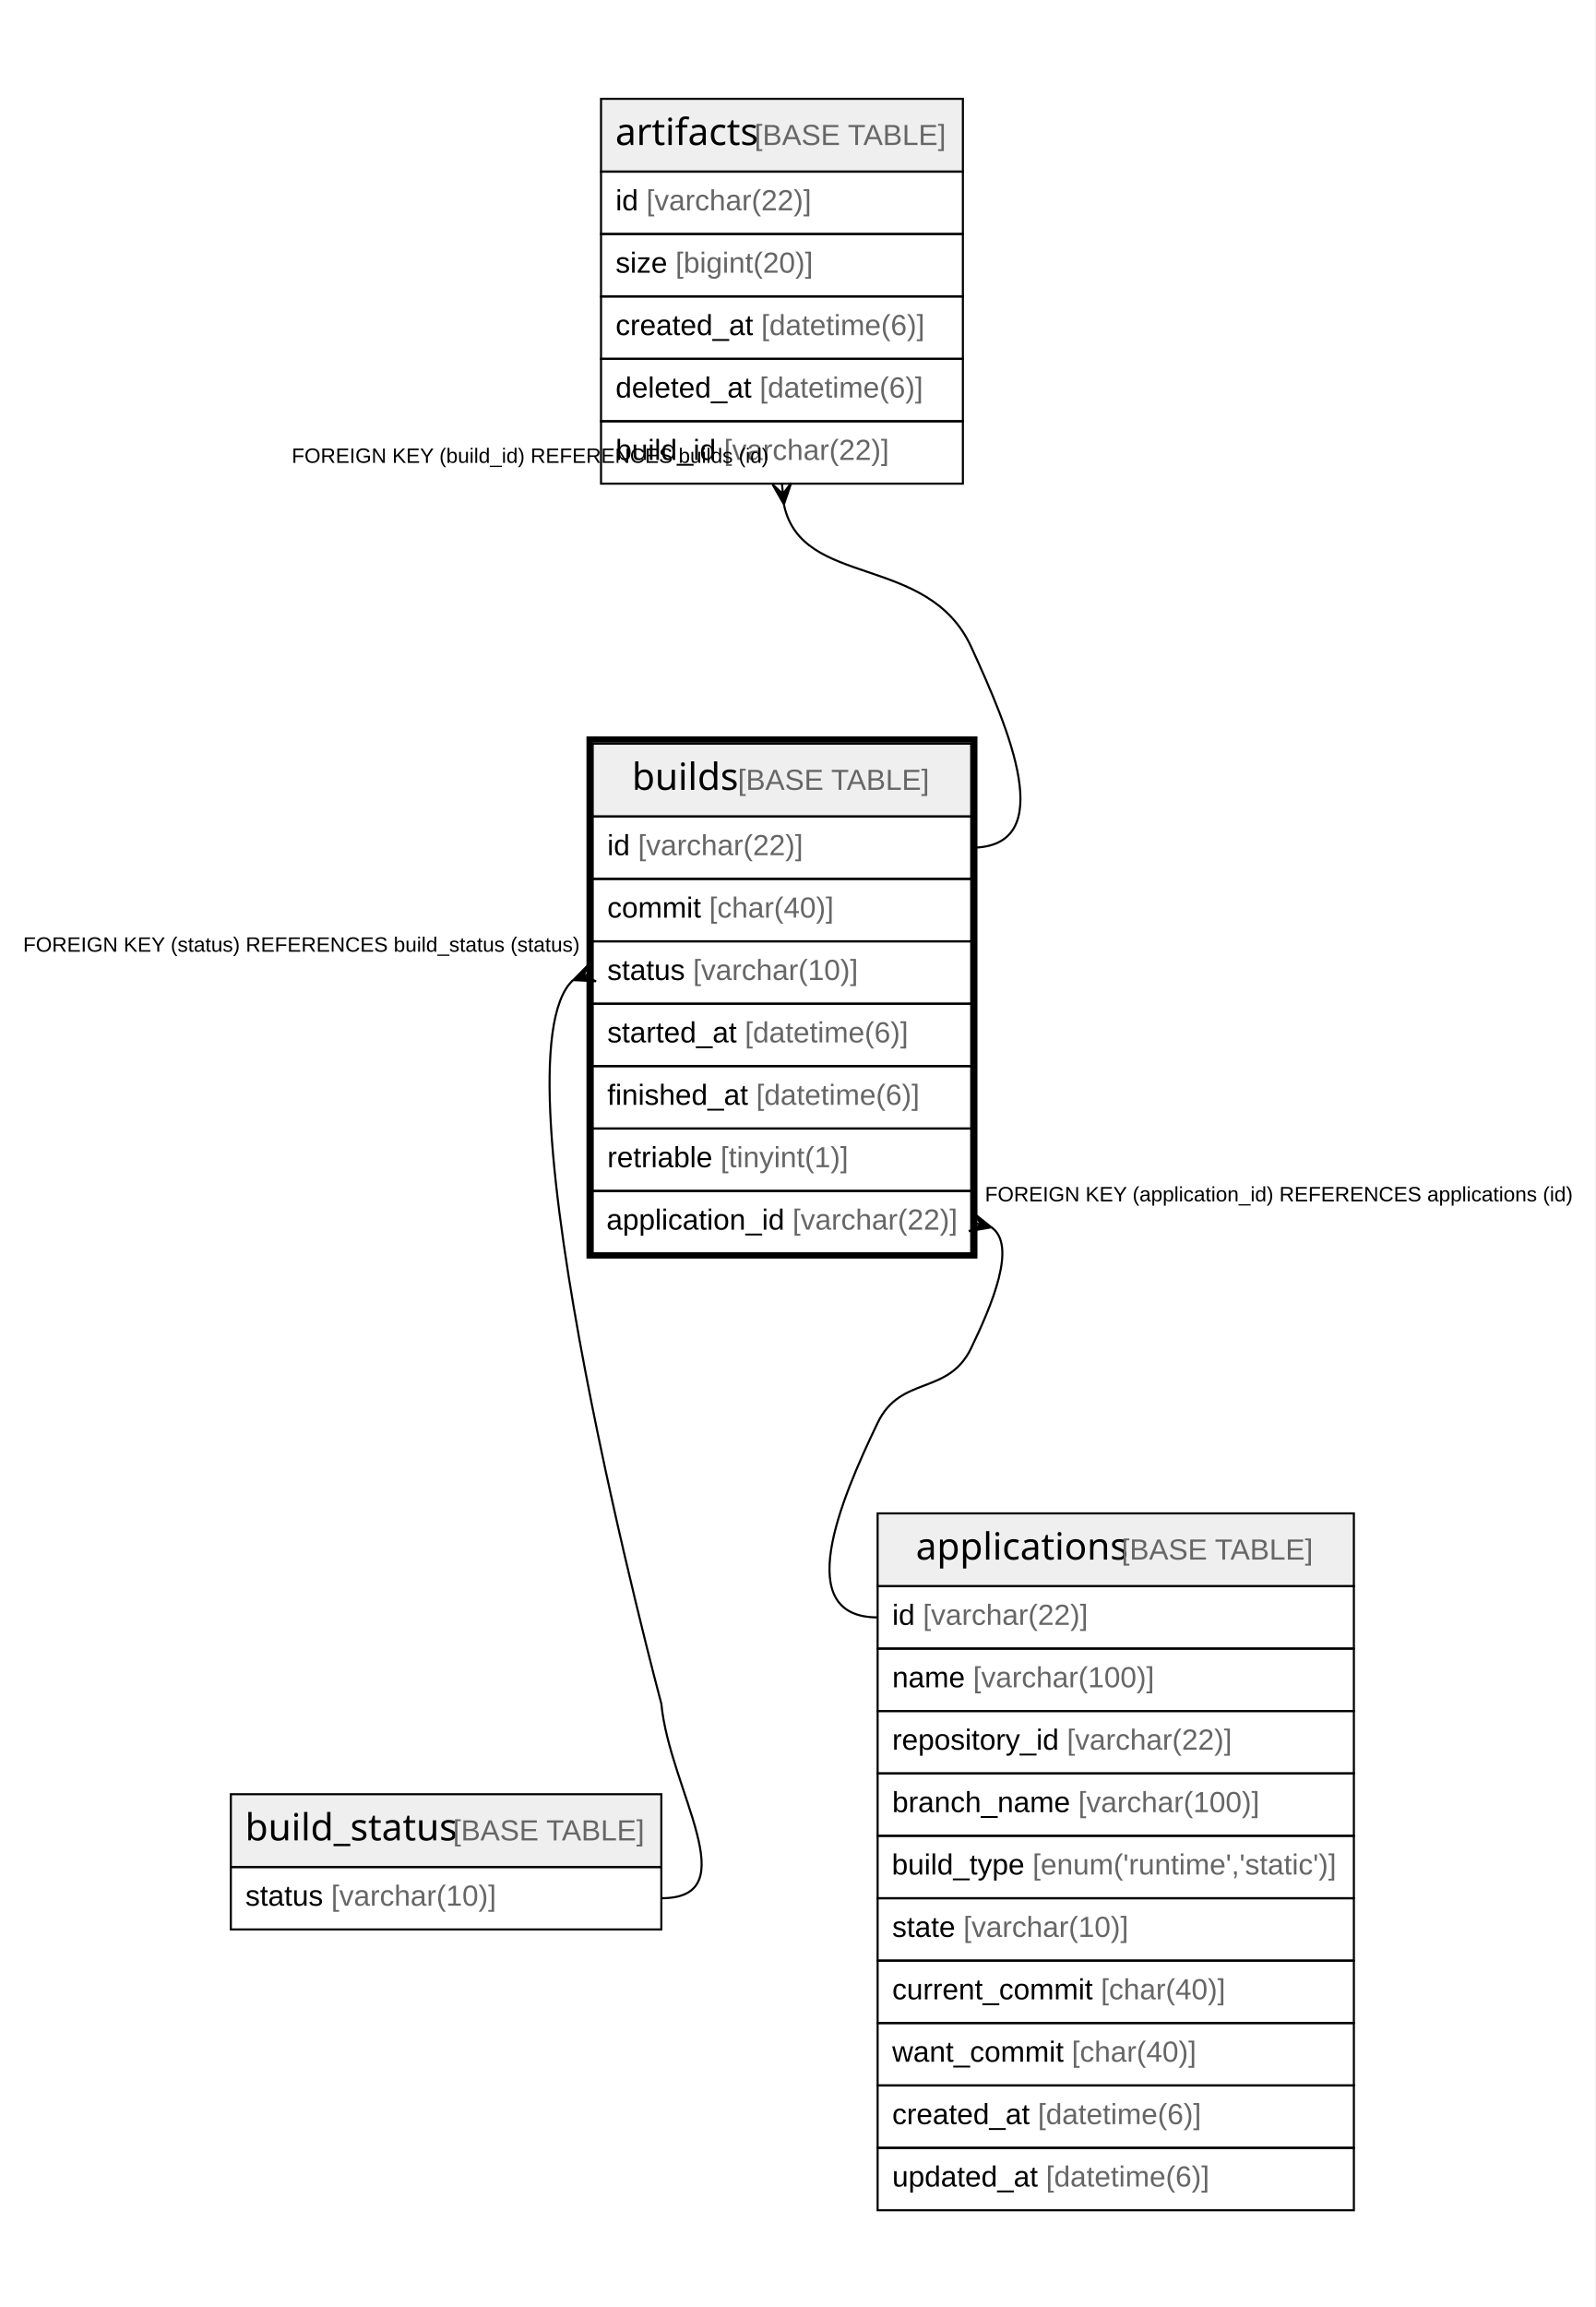
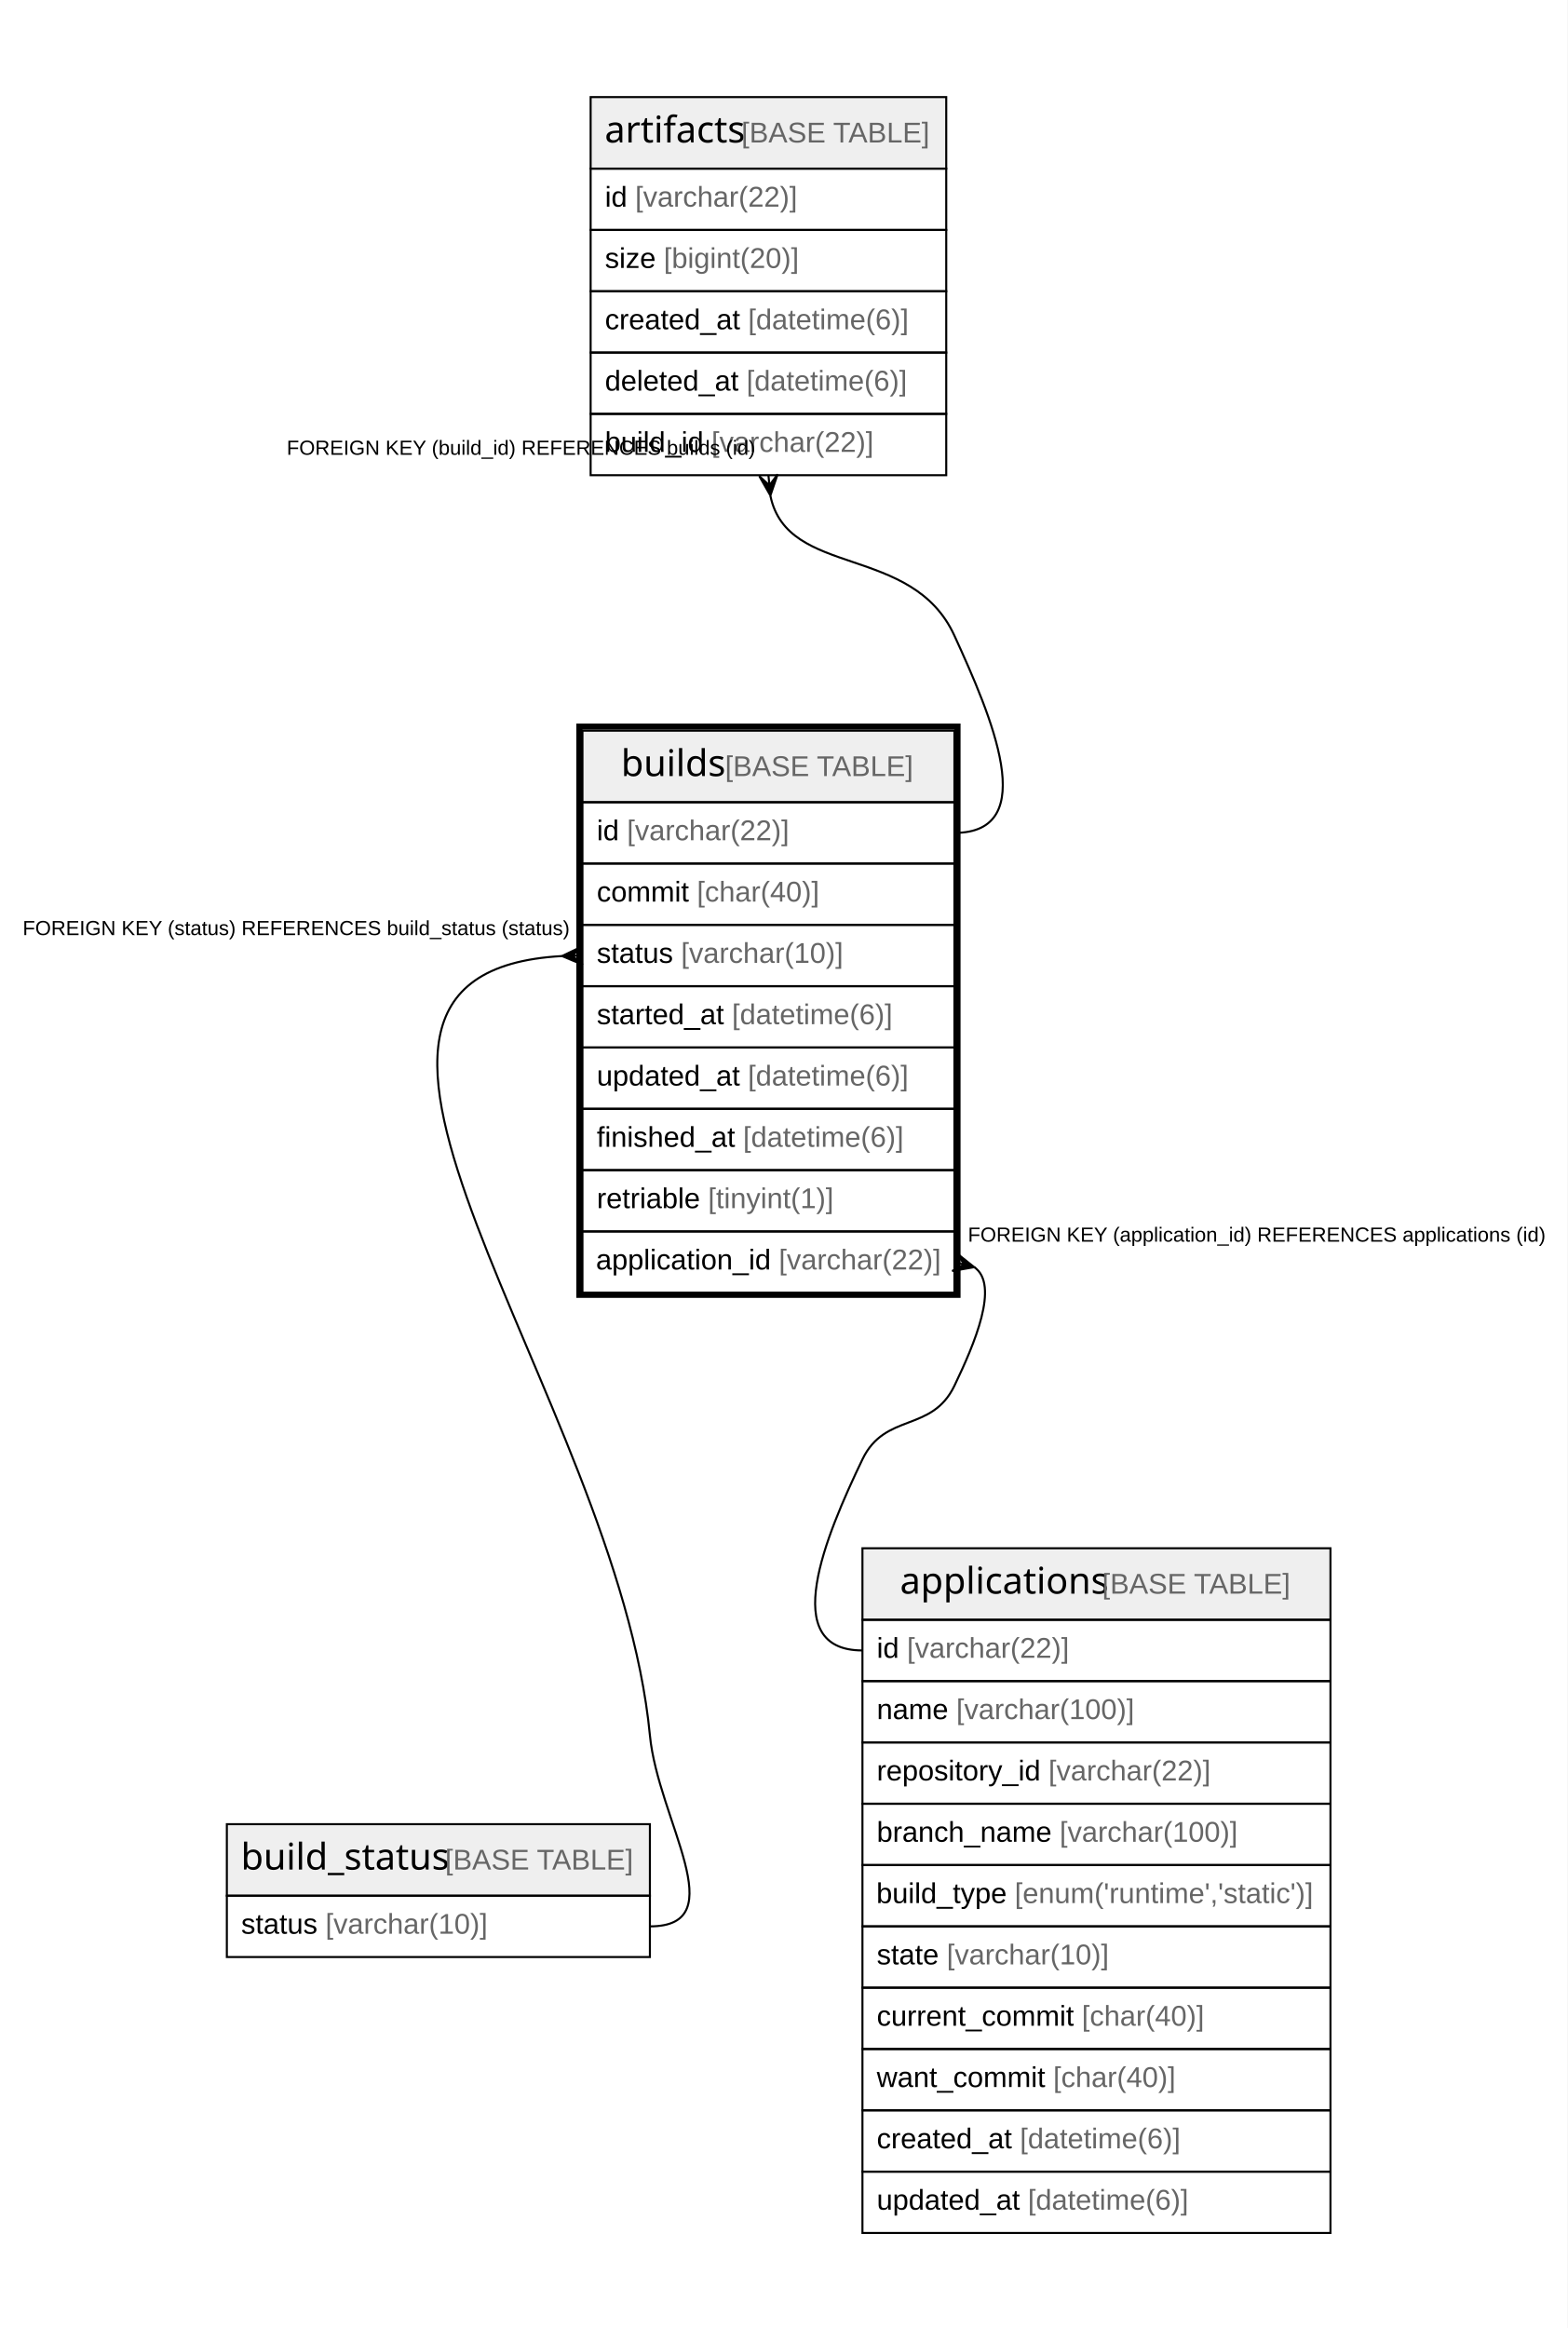
- <svg xmlns="http://www.w3.org/2000/svg" width="767pt" height="1109pt" viewBox="0.00 0.00 767.00 1109.00">
-   <g id="graph0" class="graph" transform="scale(1 1) rotate(0) translate(4 1105)">
-     <polygon fill="#ffffff" stroke="transparent" points="-4,4 -4,-1105 763,-1105 763,4 -4,4" />
+ <svg xmlns="http://www.w3.org/2000/svg" width="767pt" height="1139pt" viewBox="0.00 0.00 767.00 1139.00">
+   <g id="graph0" class="graph" transform="scale(1 1) rotate(0) translate(4 1135)">
+     <polygon fill="#ffffff" stroke="transparent" points="-4,4 -4,-1135 763,-1135 763,4 -4,4" />
    <g id="node1" class="node">
-       <polygon fill="#efefef" stroke="transparent" points="281,-712.5 281,-747.5 463,-747.5 463,-712.5 281,-712.5" />
-       <polygon fill="none" stroke="#000000" points="281,-712.5 281,-747.5 463,-747.5 463,-712.5 281,-712.5" />
-       <text text-anchor="start" x="299.87" y="-725.3" font-family="Arial Bold" font-size="18.00" fill="#000000">builds</text>
-       <text text-anchor="start" x="346.877" y="-725.3" font-family="Arial" font-size="14.00" fill="#000000"> </text>
-       <text text-anchor="start" x="350.767" y="-725.3" font-family="Arial" font-size="14.00" fill="#666666">[BASE TABLE]</text>
+       <polygon fill="#efefef" stroke="transparent" points="281,-742.5 281,-777.5 463,-777.5 463,-742.5 281,-742.5" />
+       <polygon fill="none" stroke="#000000" points="281,-742.5 281,-777.5 463,-777.5 463,-742.5 281,-742.5" />
+       <text text-anchor="start" x="299.87" y="-755.3" font-family="Arial Bold" font-size="18.00" fill="#000000">builds</text>
+       <text text-anchor="start" x="346.877" y="-755.3" font-family="Arial" font-size="14.00" fill="#000000"> </text>
+       <text text-anchor="start" x="350.767" y="-755.3" font-family="Arial" font-size="14.00" fill="#666666">[BASE TABLE]</text>
+       <polygon fill="none" stroke="#000000" points="281,-712.5 281,-742.5 463,-742.5 463,-712.5 281,-712.5" />
+       <text text-anchor="start" x="288" y="-723.9" font-family="Arial" font-size="14.00" fill="#000000">id </text>
+       <text text-anchor="start" x="302.78" y="-723.9" font-family="Arial" font-size="14.00" fill="#666666">[varchar(22)]</text>
      <polygon fill="none" stroke="#000000" points="281,-682.5 281,-712.5 463,-712.5 463,-682.5 281,-682.5" />
-       <text text-anchor="start" x="288" y="-693.9" font-family="Arial" font-size="14.00" fill="#000000">id </text>
-       <text text-anchor="start" x="302.78" y="-693.9" font-family="Arial" font-size="14.00" fill="#666666">[varchar(22)]</text>
+       <text text-anchor="start" x="288" y="-693.9" font-family="Arial" font-size="14.00" fill="#000000">commit </text>
+       <text text-anchor="start" x="336.992" y="-693.9" font-family="Arial" font-size="14.00" fill="#666666">[char(40)]</text>
      <polygon fill="none" stroke="#000000" points="281,-652.5 281,-682.5 463,-682.5 463,-652.5 281,-652.5" />
-       <text text-anchor="start" x="288" y="-663.9" font-family="Arial" font-size="14.00" fill="#000000">commit </text>
-       <text text-anchor="start" x="336.992" y="-663.9" font-family="Arial" font-size="14.00" fill="#666666">[char(40)]</text>
+       <text text-anchor="start" x="288" y="-663.9" font-family="Arial" font-size="14.00" fill="#000000">status </text>
+       <text text-anchor="start" x="329.237" y="-663.9" font-family="Arial" font-size="14.00" fill="#666666">[varchar(10)]</text>
      <polygon fill="none" stroke="#000000" points="281,-622.5 281,-652.5 463,-652.5 463,-622.5 281,-622.5" />
-       <text text-anchor="start" x="288" y="-633.9" font-family="Arial" font-size="14.00" fill="#000000">status </text>
-       <text text-anchor="start" x="329.237" y="-633.9" font-family="Arial" font-size="14.00" fill="#666666">[varchar(10)]</text>
+       <text text-anchor="start" x="288" y="-633.9" font-family="Arial" font-size="14.00" fill="#000000">started_at </text>
+       <text text-anchor="start" x="354.136" y="-633.9" font-family="Arial" font-size="14.00" fill="#666666">[datetime(6)]</text>
      <polygon fill="none" stroke="#000000" points="281,-592.5 281,-622.5 463,-622.5 463,-592.5 281,-592.5" />
-       <text text-anchor="start" x="288" y="-603.9" font-family="Arial" font-size="14.00" fill="#000000">started_at </text>
-       <text text-anchor="start" x="354.136" y="-603.9" font-family="Arial" font-size="14.00" fill="#666666">[datetime(6)]</text>
+       <text text-anchor="start" x="288" y="-603.9" font-family="Arial" font-size="14.00" fill="#000000">updated_at </text>
+       <text text-anchor="start" x="361.933" y="-603.9" font-family="Arial" font-size="14.00" fill="#666666">[datetime(6)]</text>
      <polygon fill="none" stroke="#000000" points="281,-562.5 281,-592.5 463,-592.5 463,-562.5 281,-562.5" />
      <text text-anchor="start" x="288" y="-573.9" font-family="Arial" font-size="14.00" fill="#000000">finished_at </text>
      <text text-anchor="start" x="359.581" y="-573.9" font-family="Arial" font-size="14.00" fill="#666666">[datetime(6)]</text>
      <polygon fill="none" stroke="#000000" points="281,-532.5 281,-562.5 463,-562.5 463,-532.5 281,-532.5" />
      <text text-anchor="start" x="288" y="-543.9" font-family="Arial" font-size="14.00" fill="#000000">retriable </text>
      <text text-anchor="start" x="342.446" y="-543.9" font-family="Arial" font-size="14.00" fill="#666666">[tinyint(1)]</text>
      <polygon fill="none" stroke="#000000" points="281,-502.5 281,-532.5 463,-532.5 463,-502.5 281,-502.5" />
      <text text-anchor="start" x="287.598" y="-513.9" font-family="Arial" font-size="14.00" fill="#000000">application_id </text>
      <text text-anchor="start" x="377.066" y="-513.9" font-family="Arial" font-size="14.00" fill="#666666">[varchar(22)]</text>
-       <polygon fill="none" stroke="#000000" stroke-width="3" points="279.5,-501.5 279.5,-749.5 464.5,-749.5 464.5,-501.5 279.5,-501.5" />
+       <polygon fill="none" stroke="#000000" stroke-width="3" points="279.5,-501.5 279.5,-779.5 464.5,-779.5 464.5,-501.5 279.5,-501.5" />
    </g>
    <g id="node3" class="node">
      <polygon fill="#efefef" stroke="transparent" points="107,-207.5 107,-242.5 314,-242.5 314,-207.5 107,-207.5" />
      <polygon fill="none" stroke="#000000" points="107,-207.5 107,-242.5 314,-242.5 314,-207.5 107,-207.5" />
      <text text-anchor="start" x="113.858" y="-220.3" font-family="Arial Bold" font-size="18.00" fill="#000000">build_status</text>
      <text text-anchor="start" x="209.888" y="-220.3" font-family="Arial" font-size="14.00" fill="#000000"> </text>
      <text text-anchor="start" x="213.779" y="-220.3" font-family="Arial" font-size="14.00" fill="#666666">[BASE TABLE]</text>
      <polygon fill="none" stroke="#000000" points="107,-177.5 107,-207.5 314,-207.5 314,-177.5 107,-177.5" />
      <text text-anchor="start" x="114" y="-188.9" font-family="Arial" font-size="14.00" fill="#000000">status </text>
      <text text-anchor="start" x="155.237" y="-188.9" font-family="Arial" font-size="14.00" fill="#666666">[varchar(10)]</text>
    </g>
    <g id="edge2" class="edge">
-       <path fill="none" stroke="#000000" d="M271.51,-633.792C230.711,-596.238 313.989,-286.112 314,-286 317.955,-244.633 355.556,-192.5 314,-192.5" />
-       <polygon fill="#000000" stroke="#000000" points="271.686,-633.86 279.362,-641.691 276.343,-635.68 281,-637.5 281,-637.5 281,-637.5 276.343,-635.68 282.638,-633.309 271.686,-633.86 271.686,-633.86" />
-       <text text-anchor="start" x="7.098" y="-647.5" font-family="Arial" font-size="10.00" fill="#000000">FOREIGN KEY (status) REFERENCES build_status (status)</text>
+       <path fill="none" stroke="#000000" d="M270.976,-667.235C118.409,-658.819 298.134,-451.942 314,-286 317.955,-244.633 355.556,-192.5 314,-192.5" />
+       <polygon fill="#000000" stroke="#000000" points="271.003,-667.235 280.881,-671.998 276.002,-667.368 281,-667.5 281,-667.5 281,-667.5 276.002,-667.368 281.119,-663.002 271.003,-667.235 271.003,-667.235" />
+       <text text-anchor="start" x="7.098" y="-677.5" font-family="Arial" font-size="10.00" fill="#000000">FOREIGN KEY (status) REFERENCES build_status (status)</text>
    </g>
    <g id="node4" class="node">
      <polygon fill="#efefef" stroke="transparent" points="418,-342.5 418,-377.5 647,-377.5 647,-342.5 418,-342.5" />
      <polygon fill="none" stroke="#000000" points="418,-342.5 418,-377.5 647,-377.5 647,-342.5 418,-342.5" />
      <text text-anchor="start" x="436.362" y="-355.3" font-family="Arial Bold" font-size="18.00" fill="#000000">applications</text>
      <text text-anchor="start" x="531.384" y="-355.3" font-family="Arial" font-size="14.00" fill="#000000"> </text>
      <text text-anchor="start" x="535.275" y="-355.3" font-family="Arial" font-size="14.00" fill="#666666">[BASE TABLE]</text>
      <polygon fill="none" stroke="#000000" points="418,-312.5 418,-342.5 647,-342.5 647,-312.5 418,-312.5" />
      <text text-anchor="start" x="425" y="-323.9" font-family="Arial" font-size="14.00" fill="#000000">id </text>
      <text text-anchor="start" x="439.78" y="-323.9" font-family="Arial" font-size="14.00" fill="#666666">[varchar(22)]</text>
      <polygon fill="none" stroke="#000000" points="418,-282.5 418,-312.5 647,-312.5 647,-282.5 418,-282.5" />
      <text text-anchor="start" x="425" y="-293.9" font-family="Arial" font-size="14.00" fill="#000000">name </text>
      <text text-anchor="start" x="463.899" y="-293.9" font-family="Arial" font-size="14.00" fill="#666666">[varchar(100)]</text>
      <polygon fill="none" stroke="#000000" points="418,-252.5 418,-282.5 647,-282.5 647,-252.5 418,-252.5" />
      <text text-anchor="start" x="425" y="-263.9" font-family="Arial" font-size="14.00" fill="#000000">repository_id </text>
      <text text-anchor="start" x="509.011" y="-263.9" font-family="Arial" font-size="14.00" fill="#666666">[varchar(22)]</text>
      <polygon fill="none" stroke="#000000" points="418,-222.5 418,-252.5 647,-252.5 647,-222.5 418,-222.5" />
      <text text-anchor="start" x="425" y="-233.9" font-family="Arial" font-size="14.00" fill="#000000">branch_name </text>
      <text text-anchor="start" x="514.473" y="-233.9" font-family="Arial" font-size="14.00" fill="#666666">[varchar(100)]</text>
      <polygon fill="none" stroke="#000000" points="418,-192.5 418,-222.5 647,-222.5 647,-192.5 418,-192.5" />
      <text text-anchor="start" x="424.801" y="-203.9" font-family="Arial" font-size="14.00" fill="#000000">build_type </text>
      <text text-anchor="start" x="492.491" y="-203.9" font-family="Arial" font-size="14.00" fill="#666666">[enum('runtime','static')]</text>
      <polygon fill="none" stroke="#000000" points="418,-162.5 418,-192.5 647,-192.5 647,-162.5 418,-162.5" />
      <text text-anchor="start" x="425" y="-173.9" font-family="Arial" font-size="14.00" fill="#000000">state </text>
      <text text-anchor="start" x="459.237" y="-173.9" font-family="Arial" font-size="14.00" fill="#666666">[varchar(10)]</text>
      <polygon fill="none" stroke="#000000" points="418,-132.5 418,-162.5 647,-162.5 647,-132.5 418,-132.5" />
      <text text-anchor="start" x="425" y="-143.9" font-family="Arial" font-size="14.00" fill="#000000">current_commit </text>
      <text text-anchor="start" x="525.334" y="-143.9" font-family="Arial" font-size="14.00" fill="#666666">[char(40)]</text>
      <polygon fill="none" stroke="#000000" points="418,-102.5 418,-132.5 647,-132.5 647,-102.5 418,-102.5" />
      <text text-anchor="start" x="425" y="-113.9" font-family="Arial" font-size="14.00" fill="#000000">want_commit </text>
      <text text-anchor="start" x="511.337" y="-113.9" font-family="Arial" font-size="14.00" fill="#666666">[char(40)]</text>
      <polygon fill="none" stroke="#000000" points="418,-72.5 418,-102.5 647,-102.5 647,-72.5 418,-72.5" />
      <text text-anchor="start" x="425" y="-83.9" font-family="Arial" font-size="14.00" fill="#000000">created_at </text>
      <text text-anchor="start" x="495.028" y="-83.9" font-family="Arial" font-size="14.00" fill="#666666">[datetime(6)]</text>
      <polygon fill="none" stroke="#000000" points="418,-42.5 418,-72.5 647,-72.5 647,-42.5 418,-42.5" />
      <text text-anchor="start" x="425" y="-53.9" font-family="Arial" font-size="14.00" fill="#000000">updated_at </text>
      <text text-anchor="start" x="498.933" y="-53.9" font-family="Arial" font-size="14.00" fill="#666666">[datetime(6)]</text>
    </g>
    <g id="edge3" class="edge">
      <path fill="none" stroke="#000000" d="M472.693,-515.028C485.214,-506.461 472.828,-477.448 463,-457 451.905,-433.915 429.095,-444.085 418,-421 399.999,-383.546 376.444,-327.5 418,-327.5" />
      <polygon fill="#000000" stroke="#000000" points="472.69,-515.029 461.888,-513.14 467.845,-516.264 463,-517.5 463,-517.5 463,-517.5 467.845,-516.264 464.112,-521.86 472.69,-515.029 472.69,-515.029" />
      <text text-anchor="start" x="469.602" y="-527.5" font-family="Arial" font-size="10.00" fill="#000000">FOREIGN KEY (application_id) REFERENCES applications (id)</text>
    </g>
    <g id="node2" class="node">
-       <polygon fill="#efefef" stroke="transparent" points="285,-1022.5 285,-1057.5 459,-1057.5 459,-1022.5 285,-1022.5" />
-       <polygon fill="none" stroke="#000000" points="285,-1022.5 285,-1057.5 459,-1057.5 459,-1022.5 285,-1022.5" />
-       <text text-anchor="start" x="291.87" y="-1035.3" font-family="Arial Bold" font-size="18.00" fill="#000000">artifacts</text>
-       <text text-anchor="start" x="354.876" y="-1035.3" font-family="Arial" font-size="14.00" fill="#000000"> </text>
-       <text text-anchor="start" x="358.766" y="-1035.3" font-family="Arial" font-size="14.00" fill="#666666">[BASE TABLE]</text>
+       <polygon fill="#efefef" stroke="transparent" points="285,-1052.5 285,-1087.5 459,-1087.5 459,-1052.5 285,-1052.5" />
+       <polygon fill="none" stroke="#000000" points="285,-1052.5 285,-1087.5 459,-1087.5 459,-1052.5 285,-1052.5" />
+       <text text-anchor="start" x="291.87" y="-1065.3" font-family="Arial Bold" font-size="18.00" fill="#000000">artifacts</text>
+       <text text-anchor="start" x="354.876" y="-1065.3" font-family="Arial" font-size="14.00" fill="#000000"> </text>
+       <text text-anchor="start" x="358.766" y="-1065.3" font-family="Arial" font-size="14.00" fill="#666666">[BASE TABLE]</text>
+       <polygon fill="none" stroke="#000000" points="285,-1022.5 285,-1052.5 459,-1052.5 459,-1022.5 285,-1022.5" />
+       <text text-anchor="start" x="292" y="-1033.9" font-family="Arial" font-size="14.00" fill="#000000">id </text>
+       <text text-anchor="start" x="306.78" y="-1033.9" font-family="Arial" font-size="14.00" fill="#666666">[varchar(22)]</text>
      <polygon fill="none" stroke="#000000" points="285,-992.5 285,-1022.5 459,-1022.5 459,-992.5 285,-992.5" />
-       <text text-anchor="start" x="292" y="-1003.9" font-family="Arial" font-size="14.00" fill="#000000">id </text>
-       <text text-anchor="start" x="306.78" y="-1003.9" font-family="Arial" font-size="14.00" fill="#666666">[varchar(22)]</text>
+       <text text-anchor="start" x="292" y="-1003.9" font-family="Arial" font-size="14.00" fill="#000000">size </text>
+       <text text-anchor="start" x="320.78" y="-1003.9" font-family="Arial" font-size="14.00" fill="#666666">[bigint(20)]</text>
      <polygon fill="none" stroke="#000000" points="285,-962.5 285,-992.5 459,-992.5 459,-962.5 285,-962.5" />
-       <text text-anchor="start" x="292" y="-973.9" font-family="Arial" font-size="14.00" fill="#000000">size </text>
-       <text text-anchor="start" x="320.78" y="-973.9" font-family="Arial" font-size="14.00" fill="#666666">[bigint(20)]</text>
+       <text text-anchor="start" x="292" y="-973.9" font-family="Arial" font-size="14.00" fill="#000000">created_at </text>
+       <text text-anchor="start" x="362.028" y="-973.9" font-family="Arial" font-size="14.00" fill="#666666">[datetime(6)]</text>
      <polygon fill="none" stroke="#000000" points="285,-932.5 285,-962.5 459,-962.5 459,-932.5 285,-932.5" />
-       <text text-anchor="start" x="292" y="-943.9" font-family="Arial" font-size="14.00" fill="#000000">created_at </text>
-       <text text-anchor="start" x="362.028" y="-943.9" font-family="Arial" font-size="14.00" fill="#666666">[datetime(6)]</text>
+       <text text-anchor="start" x="292" y="-943.9" font-family="Arial" font-size="14.00" fill="#000000">deleted_at </text>
+       <text text-anchor="start" x="361.257" y="-943.9" font-family="Arial" font-size="14.00" fill="#666666">[datetime(6)]</text>
      <polygon fill="none" stroke="#000000" points="285,-902.5 285,-932.5 459,-932.5 459,-902.5 285,-902.5" />
-       <text text-anchor="start" x="292" y="-913.9" font-family="Arial" font-size="14.00" fill="#000000">deleted_at </text>
-       <text text-anchor="start" x="361.257" y="-913.9" font-family="Arial" font-size="14.00" fill="#666666">[datetime(6)]</text>
-       <polygon fill="none" stroke="#000000" points="285,-872.5 285,-902.5 459,-902.5 459,-872.5 285,-872.5" />
-       <text text-anchor="start" x="292" y="-883.9" font-family="Arial" font-size="14.00" fill="#000000">build_id </text>
-       <text text-anchor="start" x="344.123" y="-883.9" font-family="Arial" font-size="14.00" fill="#666666">[varchar(22)]</text>
+       <text text-anchor="start" x="292" y="-913.9" font-family="Arial" font-size="14.00" fill="#000000">build_id </text>
+       <text text-anchor="start" x="344.123" y="-913.9" font-family="Arial" font-size="14.00" fill="#666666">[varchar(22)]</text>
    </g>
    <g id="edge1" class="edge">
-       <path fill="none" stroke="#000000" d="M372.98,-862.322C381.439,-822.032 442.322,-839.147 463,-794 480.86,-755.007 505.889,-697.5 463,-697.5" />
-       <polygon fill="#000000" stroke="#000000" points="372.958,-862.546 367.521,-872.069 372.479,-867.523 372,-872.5 372,-872.5 372,-872.5 372.479,-867.523 376.479,-872.931 372.958,-862.546 372.958,-862.546" />
-       <text text-anchor="start" x="136.277" y="-882.5" font-family="Arial" font-size="10.00" fill="#000000">FOREIGN KEY (build_id) REFERENCES builds (id)</text>
+       <path fill="none" stroke="#000000" d="M372.98,-892.322C381.439,-852.032 442.322,-869.147 463,-824 480.86,-785.007 505.889,-727.5 463,-727.5" />
+       <polygon fill="#000000" stroke="#000000" points="372.958,-892.546 367.521,-902.069 372.479,-897.523 372,-902.5 372,-902.5 372,-902.5 372.479,-897.523 376.479,-902.931 372.958,-892.546 372.958,-892.546" />
+       <text text-anchor="start" x="136.277" y="-912.5" font-family="Arial" font-size="10.00" fill="#000000">FOREIGN KEY (build_id) REFERENCES builds (id)</text>
    </g>
  </g>
</svg>
